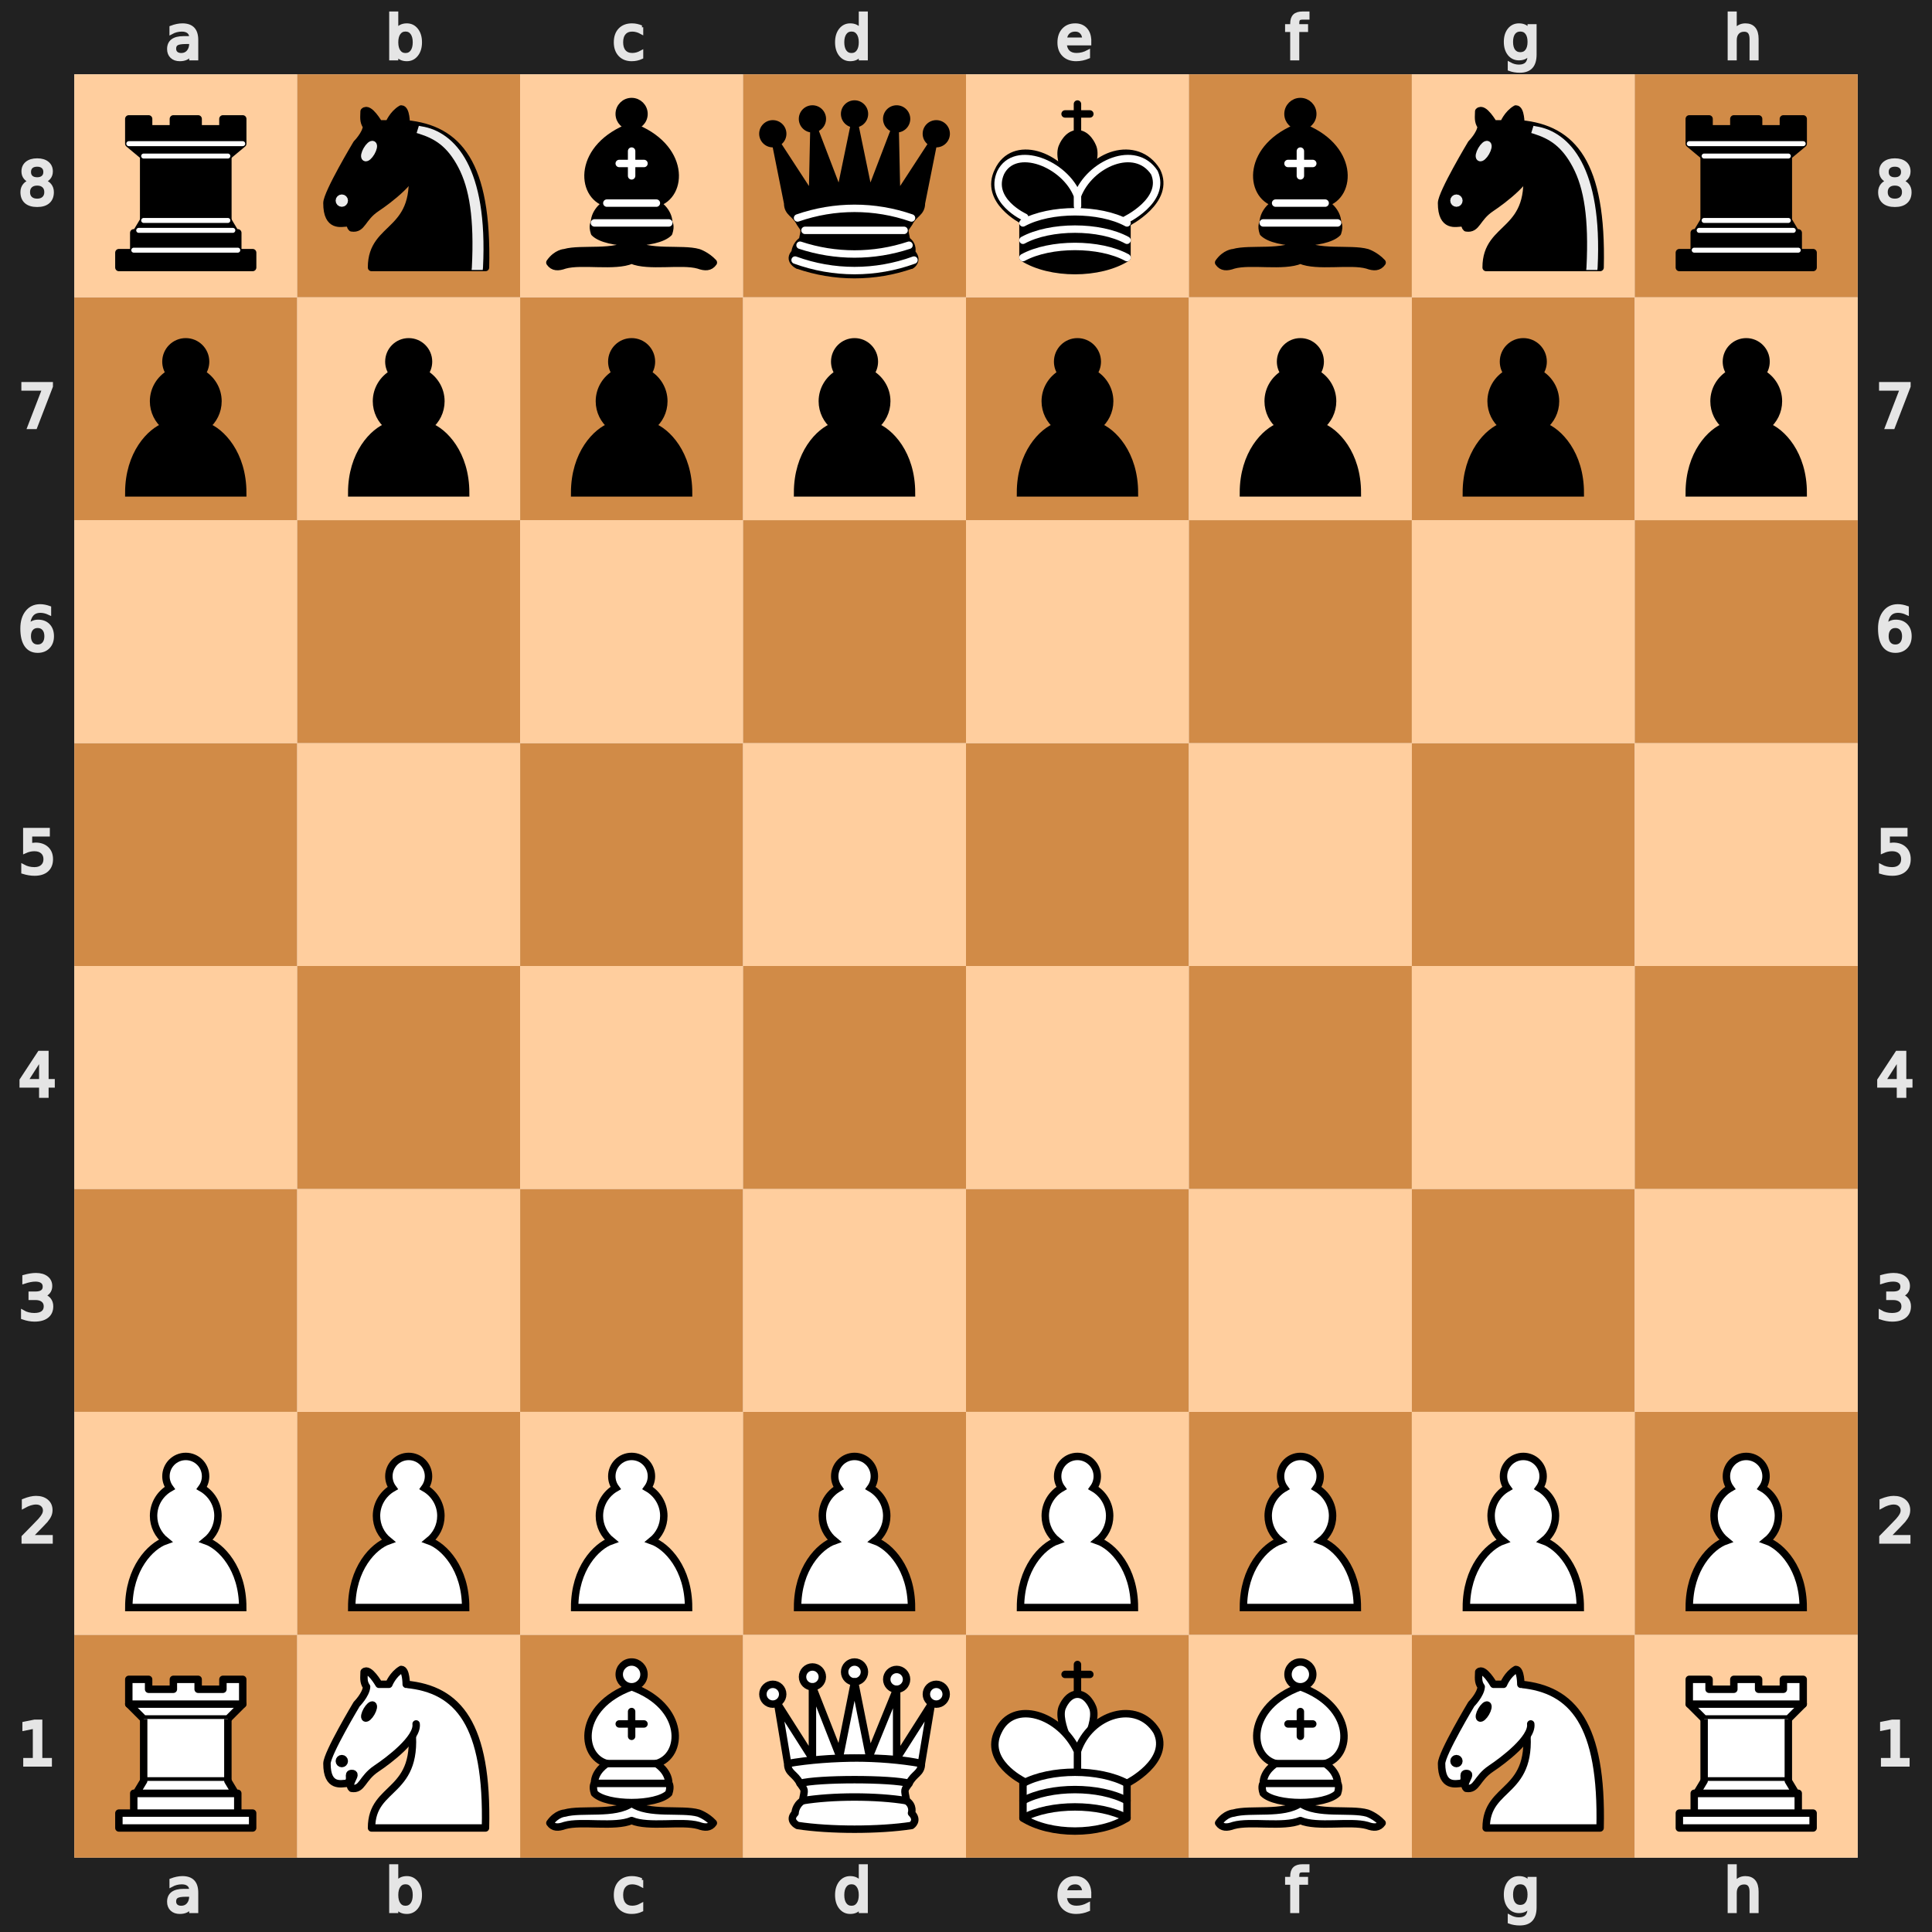
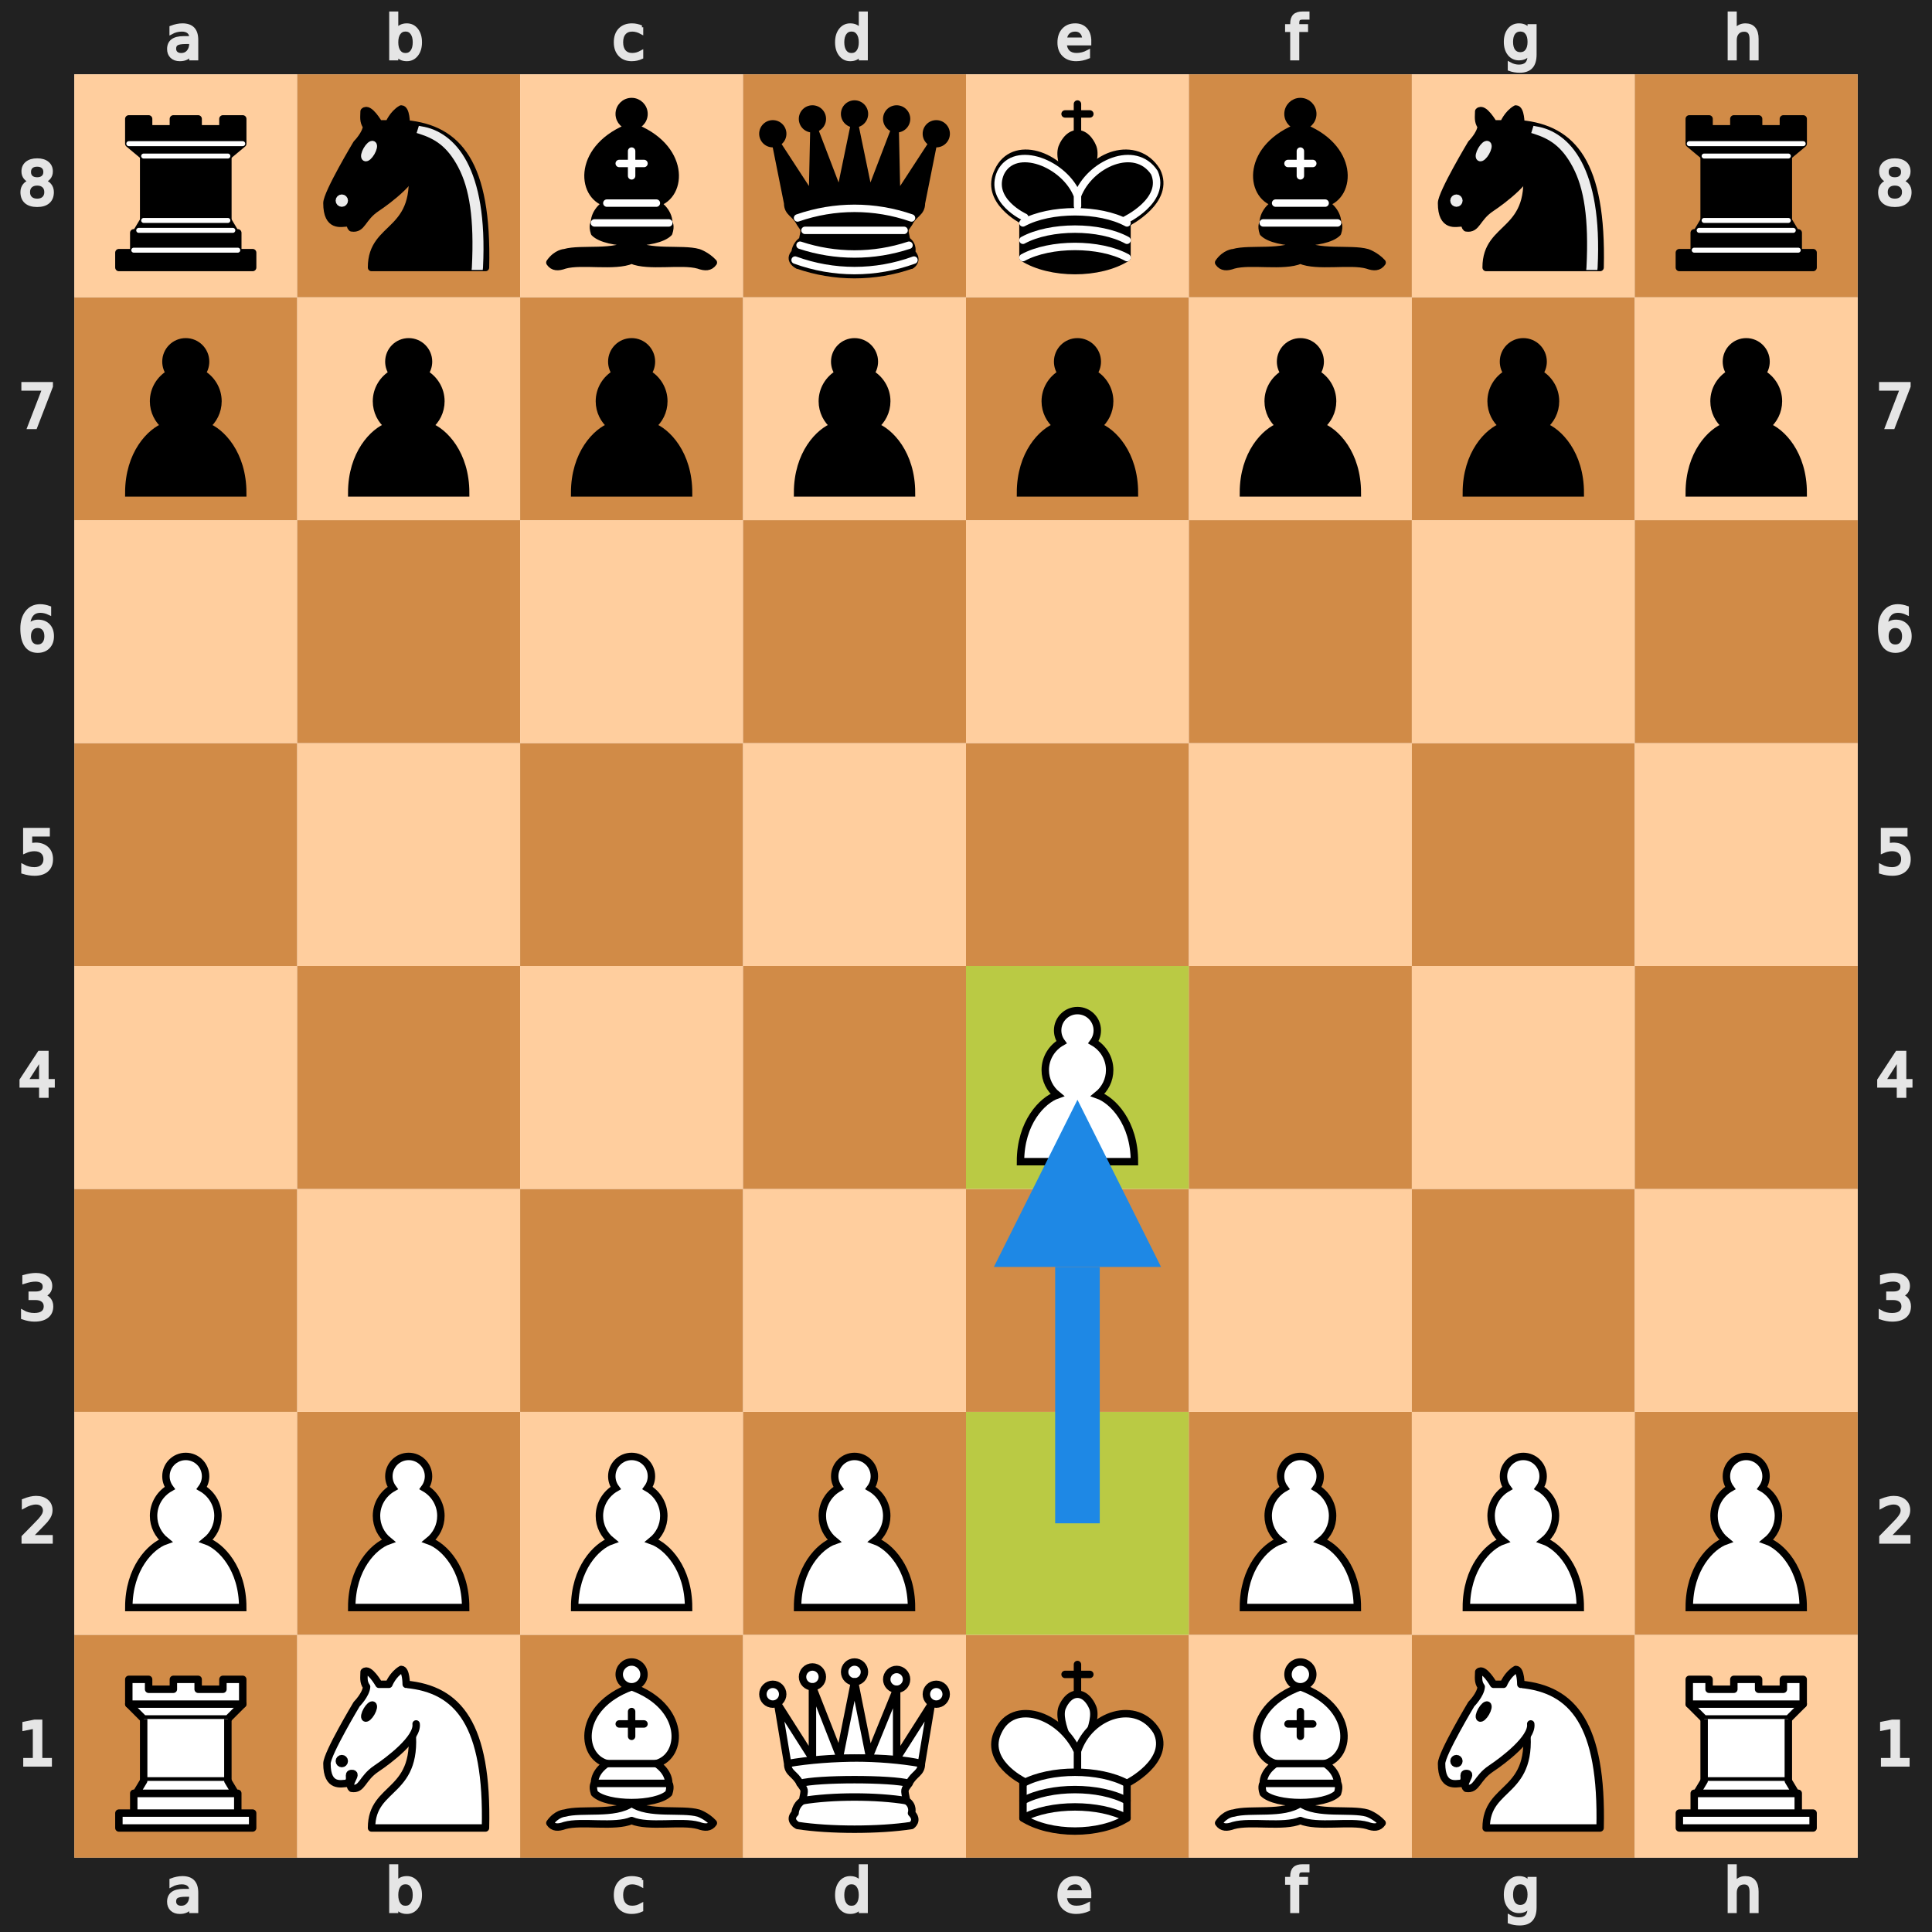
<svg xmlns="http://www.w3.org/2000/svg" xmlns:xlink="http://www.w3.org/1999/xlink" viewBox="0 0 390 390" width="400" height="400">
  <defs>
    <g id="white-pawn" class="white pawn">
      <path d="M22.5 9c-2.21 0-4 1.79-4 4 0 .89.29 1.71.78 2.38C17.33 16.5 16 18.59 16 21c0 2.03.94 3.84 2.41 5.03-3 1.06-7.41 5.55-7.41 13.47h23c0-7.92-4.41-12.41-7.41-13.47 1.47-1.19 2.41-3 2.41-5.03 0-2.41-1.33-4.5-3.28-5.62.49-.67.78-1.49.78-2.38 0-2.21-1.79-4-4-4z" fill="#fff" stroke="#000" stroke-width="1.5" stroke-linecap="round" />
    </g>
    <g id="white-knight" class="white knight" fill="none" fill-rule="evenodd" stroke="#000" stroke-width="1.5" stroke-linecap="round" stroke-linejoin="round">
      <path d="M 22,10 C 32.5,11 38.5,18 38,39 L 15,39 C 15,30 25,32.5 23,18" style="fill:#ffffff; stroke:#000000;" />
      <path d="M 24,18 C 24.38,20.91 18.45,25.37 16,27 C 13,29 13.18,31.34 11,31 C 9.958,30.06 12.41,27.96 11,28 C 10,28 11.19,29.23 10,30 C 9,30 5.997,31 6,26 C 6,24 12,14 12,14 C 12,14 13.89,12.1 14,10.5 C 13.27,9.506 13.5,8.5 13.5,7.5 C 14.5,6.5 16.5,10 16.5,10 L 18.5,10 C 18.5,10 19.28,8.008 21,7 C 22,7 22,10 22,10" style="fill:#ffffff; stroke:#000000;" />
      <path d="M 9.5 25.5 A 0.5 0.5 0 1 1 8.5,25.5 A 0.5 0.5 0 1 1 9.5 25.5 z" style="fill:#000000; stroke:#000000;" />
      <path d="M 15 15.5 A 0.5 1.5 0 1 1 14,15.5 A 0.5 1.5 0 1 1 15 15.5 z" transform="matrix(0.866,0.5,-0.5,0.866,9.693,-5.173)" style="fill:#000000; stroke:#000000;" />
    </g>
    <g id="white-bishop" class="white bishop" fill="none" fill-rule="evenodd" stroke="#000" stroke-width="1.5" stroke-linecap="round" stroke-linejoin="round">
      <g fill="#fff" stroke-linecap="butt">
        <path d="M9 36c3.39-.97 10.11.43 13.5-2 3.39 2.43 10.11 1.03 13.5 2 0 0 1.65.54 3 2-.68.97-1.65.99-3 .5-3.39-.97-10.11.46-13.5-1-3.39 1.46-10.11.03-13.5 1-1.354.49-2.323.47-3-.5 1.354-1.94 3-2 3-2zM15 32c2.5 2.5 12.5 2.5 15 0 .5-1.5 0-2 0-2 0-2.5-2.5-4-2.5-4 5.5-1.5 6-11.5-5-15.5-11 4-10.5 14-5 15.5 0 0-2.5 1.5-2.5 4 0 0-.5.5 0 2zM25 8a2.5 2.5 0 1 1-5 0 2.5 2.5 0 1 1 5 0z" />
      </g>
      <path d="M17.5 26h10M15 30h15m-7.5-14.5v5M20 18h5" stroke-linejoin="miter" />
    </g>
    <g id="white-rook" class="white rook" fill="#fff" fill-rule="evenodd" stroke="#000" stroke-width="1.5" stroke-linecap="round" stroke-linejoin="round">
      <path d="M9 39h27v-3H9v3zM12 36v-4h21v4H12zM11 14V9h4v2h5V9h5v2h5V9h4v5" stroke-linecap="butt" />
      <path d="M34 14l-3 3H14l-3-3" />
      <path d="M31 17v12.5H14V17" stroke-linecap="butt" stroke-linejoin="miter" />
      <path d="M31 29.5l1.5 2.5h-20l1.5-2.5" />
      <path d="M11 14h23" fill="none" stroke-linejoin="miter" />
    </g>
    <g id="white-queen" class="white queen" fill="#fff" fill-rule="evenodd" stroke="#000" stroke-width="1.5" stroke-linecap="round" stroke-linejoin="round">
      <path d="M8 12a2 2 0 1 1-4 0 2 2 0 1 1 4 0zM24.5 7.5a2 2 0 1 1-4 0 2 2 0 1 1 4 0zM41 12a2 2 0 1 1-4 0 2 2 0 1 1 4 0zM16 8.5a2 2 0 1 1-4 0 2 2 0 1 1 4 0zM33 9a2 2 0 1 1-4 0 2 2 0 1 1 4 0z" />
      <path d="M9 26c8.5-1.5 21-1.5 27 0l2-12-7 11V11l-5.5 13.5-3-15-3 15-5.5-14V25L7 14l2 12zM9 26c0 2 1.5 2 2.5 4 1 1.5 1 1 .5 3.5-1.5 1-1.5 2.5-1.5 2.5-1.5 1.5.5 2.5.5 2.5 6.5 1 16.5 1 23 0 0 0 1.5-1 0-2.5 0 0 .5-1.5-1-2.5-.5-2.5-.5-2 .5-3.5 1-2 2.5-2 2.5-4-8.5-1.5-18.5-1.5-27 0z" stroke-linecap="butt" />
      <path d="M11.5 30c3.5-1 18.5-1 22 0M12 33.5c6-1 15-1 21 0" fill="none" />
    </g>
    <g id="white-king" class="white king" fill="none" fill-rule="evenodd" stroke="#000" stroke-width="1.5" stroke-linecap="round" stroke-linejoin="round">
      <path d="M22.5 11.63V6M20 8h5" stroke-linejoin="miter" />
      <path d="M22.5 25s4.5-7.5 3-10.5c0 0-1-2.5-3-2.5s-3 2.5-3 2.5c-1.5 3 3 10.5 3 10.5" fill="#fff" stroke-linecap="butt" stroke-linejoin="miter" />
      <path d="M11.5 37c5.5 3.5 15.5 3.5 21 0v-7s9-4.5 6-10.5c-4-6.5-13.5-3.5-16 4V27v-3.5c-3.5-7.5-13-10.5-16-4-3 6 5 10 5 10V37z" fill="#fff" />
      <path d="M11.5 30c5.5-3 15.5-3 21 0m-21 3.5c5.5-3 15.5-3 21 0m-21 3.5c5.5-3 15.5-3 21 0" />
    </g>
    <g id="black-pawn" class="black pawn">
      <path d="M22.5 9c-2.21 0-4 1.79-4 4 0 .89.29 1.71.78 2.38C17.33 16.5 16 18.59 16 21c0 2.03.94 3.84 2.41 5.03-3 1.06-7.41 5.55-7.41 13.47h23c0-7.92-4.41-12.41-7.41-13.47 1.47-1.19 2.41-3 2.41-5.03 0-2.41-1.33-4.5-3.28-5.62.49-.67.78-1.49.78-2.38 0-2.21-1.79-4-4-4z" fill="#000" stroke="#000" stroke-width="1.5" stroke-linecap="round" />
    </g>
    <g id="black-knight" class="black knight" fill="none" fill-rule="evenodd" stroke="#000" stroke-width="1.5" stroke-linecap="round" stroke-linejoin="round">
      <path d="M 22,10 C 32.5,11 38.5,18 38,39 L 15,39 C 15,30 25,32.5 23,18" style="fill:#000000; stroke:#000000;" />
      <path d="M 24,18 C 24.38,20.91 18.45,25.37 16,27 C 13,29 13.18,31.34 11,31 C 9.958,30.06 12.41,27.96 11,28 C 10,28 11.19,29.23 10,30 C 9,30 5.997,31 6,26 C 6,24 12,14 12,14 C 12,14 13.89,12.1 14,10.5 C 13.27,9.506 13.5,8.5 13.5,7.5 C 14.5,6.5 16.5,10 16.5,10 L 18.5,10 C 18.5,10 19.28,8.008 21,7 C 22,7 22,10 22,10" style="fill:#000000; stroke:#000000;" />
      <path d="M 9.5 25.5 A 0.5 0.5 0 1 1 8.5,25.5 A 0.5 0.5 0 1 1 9.5 25.5 z" style="fill:#ececec; stroke:#ececec;" />
      <path d="M 15 15.5 A 0.5 1.5 0 1 1 14,15.5 A 0.5 1.5 0 1 1 15 15.5 z" transform="matrix(0.866,0.5,-0.5,0.866,9.693,-5.173)" style="fill:#ececec; stroke:#ececec;" />
      <path d="M 24.55,10.4 L 24.1,11.85 L 24.6,12 C 27.75,13 30.25,14.49 32.5,18.75 C 34.75,23.01 35.75,29.06 35.25,39 L 35.2,39.5 L 37.45,39.5 L 37.5,39 C 38,28.94 36.62,22.15 34.25,17.66 C 31.88,13.17 28.46,11.02 25.06,10.5 L 24.55,10.4 z " style="fill:#ececec; stroke:none;" />
    </g>
    <g id="black-bishop" class="black bishop" fill="none" fill-rule="evenodd" stroke="#000" stroke-width="1.5" stroke-linecap="round" stroke-linejoin="round">
      <path d="M9 36c3.39-.97 10.11.43 13.5-2 3.39 2.43 10.11 1.03 13.5 2 0 0 1.65.54 3 2-.68.97-1.65.99-3 .5-3.39-.97-10.11.46-13.5-1-3.39 1.46-10.11.03-13.5 1-1.354.49-2.323.47-3-.5 1.354-1.94 3-2 3-2zm6-4c2.5 2.5 12.5 2.5 15 0 .5-1.5 0-2 0-2 0-2.5-2.5-4-2.5-4 5.5-1.5 6-11.5-5-15.5-11 4-10.5 14-5 15.5 0 0-2.5 1.5-2.5 4 0 0-.5.5 0 2zM25 8a2.5 2.5 0 1 1-5 0 2.5 2.5 0 1 1 5 0z" fill="#000" stroke-linecap="butt" />
      <path d="M17.5 26h10M15 30h15m-7.5-14.5v5M20 18h5" stroke="#fff" stroke-linejoin="miter" />
    </g>
    <g id="black-rook" class="black rook" fill="#000" fill-rule="evenodd" stroke="#000" stroke-width="1.5" stroke-linecap="round" stroke-linejoin="round">
      <path d="M9 39h27v-3H9v3zM12.5 32l1.5-2.5h17l1.5 2.5h-20zM12 36v-4h21v4H12z" stroke-linecap="butt" />
      <path d="M14 29.5v-13h17v13H14z" stroke-linecap="butt" stroke-linejoin="miter" />
      <path d="M14 16.5L11 14h23l-3 2.5H14zM11 14V9h4v2h5V9h5v2h5V9h4v5H11z" stroke-linecap="butt" />
      <path d="M12 35.5h21M13 31.5h19M14 29.5h17M14 16.5h17M11 14h23" fill="none" stroke="#fff" stroke-width="1" stroke-linejoin="miter" />
    </g>
    <g id="black-queen" class="black queen" fill="#000" fill-rule="evenodd" stroke="#000" stroke-width="1.5" stroke-linecap="round" stroke-linejoin="round">
      <g fill="#000" stroke="none">
        <circle cx="6" cy="12" r="2.75" />
        <circle cx="14" cy="9" r="2.75" />
        <circle cx="22.5" cy="8" r="2.75" />
        <circle cx="31" cy="9" r="2.75" />
        <circle cx="39" cy="12" r="2.75" />
      </g>
      <path d="M9 26c8.5-1.5 21-1.5 27 0l2.5-12.5L31 25l-.3-14.1-5.2 13.6-3-14.5-3 14.5-5.2-13.6L14 25 6.5 13.5 9 26zM9 26c0 2 1.5 2 2.5 4 1 1.5 1 1 .5 3.5-1.5 1-1.5 2.5-1.5 2.5-1.5 1.5.5 2.5.5 2.5 6.5 1 16.5 1 23 0 0 0 1.5-1 0-2.5 0 0 .5-1.5-1-2.5-.5-2.5-.5-2 .5-3.5 1-2 2.5-2 2.5-4-8.5-1.5-18.5-1.5-27 0z" stroke-linecap="butt" />
      <path d="M11 38.5a35 35 1 0 0 23 0" fill="none" stroke-linecap="butt" />
      <path d="M11 29a35 35 1 0 1 23 0M12.5 31.5h20M11.5 34.5a35 35 1 0 0 22 0M10.5 37.5a35 35 1 0 0 24 0" fill="none" stroke="#fff" />
    </g>
    <g id="black-king" class="black king" fill="none" fill-rule="evenodd" stroke="#000" stroke-width="1.5" stroke-linecap="round" stroke-linejoin="round">
      <path d="M22.5 11.63V6" stroke-linejoin="miter" />
      <path d="M22.5 25s4.5-7.5 3-10.5c0 0-1-2.5-3-2.5s-3 2.5-3 2.5c-1.5 3 3 10.5 3 10.5" fill="#000" stroke-linecap="butt" stroke-linejoin="miter" />
      <path d="M11.5 37c5.5 3.5 15.5 3.5 21 0v-7s9-4.5 6-10.5c-4-6.5-13.5-3.5-16 4V27v-3.5c-3.5-7.5-13-10.5-16-4-3 6 5 10 5 10V37z" fill="#000" />
      <path d="M20 8h5" stroke-linejoin="miter" />
      <path d="M32 29.5s8.5-4 6.03-9.65C34.15 14 25 18 22.5 24.5l.01 2.1-.01-2.1C20 18 9.906 14 6.997 19.85c-2.497 5.65 4.853 9 4.853 9M11.5 30c5.5-3 15.5-3 21 0m-21 3.5c5.5-3 15.5-3 21 0m-21 3.5c5.5-3 15.5-3 21 0" stroke="#fff" />
    </g>
  </defs>
  <rect x="7.5" y="7.5" width="375" height="375" fill="none" stroke="#212121" stroke-width="15" />
  <g transform="translate(20, 1) scale(0.75, 0.75)" fill="#e5e5e5" stroke="#e5e5e5">
    <path d="M23.328 10.016q-1.742 0-2.414.398-.672.398-.672 1.36 0 .765.5 1.218.508.445 1.375.445 1.196 0 1.914-.843.727-.852.727-2.258v-.32zm2.867-.594v4.992h-1.437v-1.328q-.492.797-1.227 1.18-.734.375-1.797.375-1.343 0-2.14-.75-.79-.758-.79-2.024 0-1.476.985-2.226.992-.75 2.953-.75h2.016V8.75q0-.992-.656-1.531-.649-.547-1.829-.547-.75 0-1.46.18-.711.18-1.368.539V6.062q.79-.304 1.532-.453.742-.156 1.445-.156 1.898 0 2.836.984.937.985.937 2.985z" />
  </g>
  <g transform="translate(20, 375) scale(0.75, 0.75)" fill="#e5e5e5" stroke="#e5e5e5">
    <path d="M23.328 10.016q-1.742 0-2.414.398-.672.398-.672 1.36 0 .765.5 1.218.508.445 1.375.445 1.196 0 1.914-.843.727-.852.727-2.258v-.32zm2.867-.594v4.992h-1.437v-1.328q-.492.797-1.227 1.18-.734.375-1.797.375-1.343 0-2.14-.75-.79-.758-.79-2.024 0-1.476.985-2.226.992-.75 2.953-.75h2.016V8.75q0-.992-.656-1.531-.649-.547-1.829-.547-.75 0-1.46.18-.711.18-1.368.539V6.062q.79-.304 1.532-.453.742-.156 1.445-.156 1.898 0 2.836.984.937.985.937 2.985z" />
  </g>
  <g transform="translate(65, 1) scale(0.75, 0.75)" fill="#e5e5e5" stroke="#e5e5e5">
    <path d="M24.922 10.047q0-1.586-.656-2.485-.649-.906-1.79-.906-1.14 0-1.796.906-.649.899-.649 2.485 0 1.586.649 2.492.656.898 1.797.898 1.14 0 1.789-.898.656-.906.656-2.492zm-4.89-3.055q.452-.781 1.14-1.156.695-.383 1.656-.383 1.594 0 2.586 1.266 1 1.265 1 3.328 0 2.062-1 3.328-.992 1.266-2.586 1.266-.96 0-1.656-.375-.688-.383-1.14-1.164v1.312h-1.446V2.258h1.445z" />
  </g>
  <g transform="translate(65, 375) scale(0.75, 0.75)" fill="#e5e5e5" stroke="#e5e5e5">
    <path d="M24.922 10.047q0-1.586-.656-2.485-.649-.906-1.79-.906-1.14 0-1.796.906-.649.899-.649 2.485 0 1.586.649 2.492.656.898 1.797.898 1.14 0 1.789-.898.656-.906.656-2.492zm-4.89-3.055q.452-.781 1.14-1.156.695-.383 1.656-.383 1.594 0 2.586 1.266 1 1.265 1 3.328 0 2.062-1 3.328-.992 1.266-2.586 1.266-.96 0-1.656-.375-.688-.383-1.14-1.164v1.312h-1.446V2.258h1.445z" />
  </g>
  <g transform="translate(110, 1) scale(0.75, 0.75)" fill="#e5e5e5" stroke="#e5e5e5">
    <path d="M25.96 6v1.344q-.608-.336-1.226-.5-.609-.172-1.234-.172-1.398 0-2.172.89-.773.883-.773 2.485 0 1.601.773 2.492.774.883 2.172.883.625 0 1.234-.164.618-.172 1.227-.508v1.328q-.602.281-1.25.422-.64.14-1.367.14-1.977 0-3.14-1.242-1.165-1.242-1.165-3.351 0-2.14 1.172-3.367 1.18-1.227 3.227-1.227.664 0 1.296.14.633.134 1.227.407z" />
  </g>
  <g transform="translate(110, 375) scale(0.75, 0.75)" fill="#e5e5e5" stroke="#e5e5e5">
    <path d="M25.96 6v1.344q-.608-.336-1.226-.5-.609-.172-1.234-.172-1.398 0-2.172.89-.773.883-.773 2.485 0 1.601.773 2.492.774.883 2.172.883.625 0 1.234-.164.618-.172 1.227-.508v1.328q-.602.281-1.25.422-.64.14-1.367.14-1.977 0-3.14-1.242-1.165-1.242-1.165-3.351 0-2.14 1.172-3.367 1.18-1.227 3.227-1.227.664 0 1.296.14.633.134 1.227.407z" />
  </g>
  <g transform="translate(155, 1) scale(0.75, 0.75)" fill="#e5e5e5" stroke="#e5e5e5">
    <path d="M24.973 6.992V2.258h1.437v12.156h-1.437v-1.312q-.453.78-1.149 1.164-.687.375-1.656.375-1.586 0-2.586-1.266-.992-1.266-.992-3.328 0-2.063.992-3.328 1-1.266 2.586-1.266.969 0 1.656.383.696.375 1.149 1.156zm-4.899 3.055q0 1.586.649 2.492.656.898 1.797.898 1.14 0 1.796-.898.657-.906.657-2.492 0-1.586-.657-2.485-.656-.906-1.796-.906-1.141 0-1.797.906-.649.899-.649 2.485z" />
  </g>
  <g transform="translate(155, 375) scale(0.75, 0.75)" fill="#e5e5e5" stroke="#e5e5e5">
    <path d="M24.973 6.992V2.258h1.437v12.156h-1.437v-1.312q-.453.78-1.149 1.164-.687.375-1.656.375-1.586 0-2.586-1.266-.992-1.266-.992-3.328 0-2.063.992-3.328 1-1.266 2.586-1.266.969 0 1.656.383.696.375 1.149 1.156zm-4.899 3.055q0 1.586.649 2.492.656.898 1.797.898 1.14 0 1.796-.898.657-.906.657-2.492 0-1.586-.657-2.485-.656-.906-1.796-.906-1.141 0-1.797.906-.649.899-.649 2.485z" />
  </g>
  <g transform="translate(200, 1) scale(0.75, 0.75)" fill="#e5e5e5" stroke="#e5e5e5">
    <path d="M26.555 9.68v.703h-6.61q.094 1.484.89 2.265.806.774 2.235.774.828 0 1.602-.203.781-.203 1.547-.61v1.36q-.774.328-1.586.5-.813.172-1.649.172-2.093 0-3.32-1.22-1.219-1.218-1.219-3.296 0-2.148 1.157-3.406 1.164-1.266 3.132-1.266 1.766 0 2.79 1.14 1.03 1.134 1.03 3.087zm-1.438-.422q-.015-1.18-.664-1.883-.64-.703-1.703-.703-1.203 0-1.93.68-.718.68-.828 1.914z" />
  </g>
  <g transform="translate(200, 375) scale(0.75, 0.75)" fill="#e5e5e5" stroke="#e5e5e5">
    <path d="M26.555 9.68v.703h-6.61q.094 1.484.89 2.265.806.774 2.235.774.828 0 1.602-.203.781-.203 1.547-.61v1.36q-.774.328-1.586.5-.813.172-1.649.172-2.093 0-3.32-1.22-1.219-1.218-1.219-3.296 0-2.148 1.157-3.406 1.164-1.266 3.132-1.266 1.766 0 2.79 1.14 1.03 1.134 1.03 3.087zm-1.438-.422q-.015-1.18-.664-1.883-.64-.703-1.703-.703-1.203 0-1.93.68-.718.68-.828 1.914z" />
  </g>
  <g transform="translate(245, 1) scale(0.75, 0.75)" fill="#e5e5e5" stroke="#e5e5e5">
    <path d="M25.285 2.258v1.195H23.91q-.773 0-1.078.313-.297.312-.297 1.125v.773h2.367v1.117h-2.367v7.633H21.09V6.781h-1.375V5.664h1.375v-.61q0-1.46.68-2.124.68-.672 2.156-.672z" />
  </g>
  <g transform="translate(245, 375) scale(0.75, 0.75)" fill="#e5e5e5" stroke="#e5e5e5">
    <path d="M25.285 2.258v1.195H23.91q-.773 0-1.078.313-.297.312-.297 1.125v.773h2.367v1.117h-2.367v7.633H21.09V6.781h-1.375V5.664h1.375v-.61q0-1.46.68-2.124.68-.672 2.156-.672z" />
  </g>
  <g transform="translate(290, 1) scale(0.75, 0.75)" fill="#e5e5e5" stroke="#e5e5e5">
    <path d="M24.973 9.937q0-1.562-.649-2.421-.64-.86-1.804-.86-1.157 0-1.805.86-.64.859-.64 2.421 0 1.555.64 2.415.648.859 1.805.859 1.164 0 1.804-.86.649-.859.649-2.414zm1.437 3.391q0 2.234-.992 3.32-.992 1.094-3.04 1.094-.757 0-1.429-.117-.672-.11-1.304-.344v-1.398q.632.344 1.25.508.617.164 1.257.164 1.414 0 2.118-.743.703-.734.703-2.226v-.711q-.446.773-1.141 1.156-.695.383-1.664.383-1.61 0-2.594-1.227-.984-1.226-.984-3.25 0-2.03.984-3.257.985-1.227 2.594-1.227.969 0 1.664.383t1.14 1.156V5.664h1.438z" />
  </g>
  <g transform="translate(290, 375) scale(0.75, 0.75)" fill="#e5e5e5" stroke="#e5e5e5">
    <path d="M24.973 9.937q0-1.562-.649-2.421-.64-.86-1.804-.86-1.157 0-1.805.86-.64.859-.64 2.421 0 1.555.64 2.415.648.859 1.805.859 1.164 0 1.804-.86.649-.859.649-2.414zm1.437 3.391q0 2.234-.992 3.32-.992 1.094-3.04 1.094-.757 0-1.429-.117-.672-.11-1.304-.344v-1.398q.632.344 1.25.508.617.164 1.257.164 1.414 0 2.118-.743.703-.734.703-2.226v-.711q-.446.773-1.141 1.156-.695.383-1.664.383-1.61 0-2.594-1.227-.984-1.226-.984-3.25 0-2.03.984-3.257.985-1.227 2.594-1.227.969 0 1.664.383t1.14 1.156V5.664h1.438z" />
  </g>
  <g transform="translate(335, 1) scale(0.75, 0.75)" fill="#e5e5e5" stroke="#e5e5e5">
    <path d="M26.164 9.133v5.281h-1.437V9.18q0-1.243-.485-1.86-.484-.617-1.453-.617-1.164 0-1.836.742-.672.742-.672 2.024v4.945h-1.445V2.258h1.445v4.765q.516-.789 1.211-1.18.703-.39 1.617-.39 1.508 0 2.282.938.773.93.773 2.742z" />
  </g>
  <g transform="translate(335, 375) scale(0.75, 0.75)" fill="#e5e5e5" stroke="#e5e5e5">
    <path d="M26.164 9.133v5.281h-1.437V9.18q0-1.243-.485-1.86-.484-.617-1.453-.617-1.164 0-1.836.742-.672.742-.672 2.024v4.945h-1.445V2.258h1.445v4.765q.516-.789 1.211-1.18.703-.39 1.617-.39 1.508 0 2.282.938.773.93.773 2.742z" />
  </g>
  <g transform="translate(0, 335) scale(0.75, 0.75)" fill="#e5e5e5" stroke="#e5e5e5">
    <path d="M6.754 26.996h2.578v-8.898l-2.805.562v-1.437l2.79-.563h1.578v10.336h2.578v1.328h-6.72z" />
  </g>
  <g transform="translate(375, 335) scale(0.75, 0.75)" fill="#e5e5e5" stroke="#e5e5e5">
    <path d="M6.754 26.996h2.578v-8.898l-2.805.562v-1.437l2.79-.563h1.578v10.336h2.578v1.328h-6.72z" />
  </g>
  <g transform="translate(0, 290) scale(0.75, 0.75)" fill="#e5e5e5" stroke="#e5e5e5">
    <path d="M8.195 26.996h5.508v1.328H6.297v-1.328q.898-.93 2.445-2.492 1.555-1.57 1.953-2.024.758-.851 1.055-1.437.305-.594.305-1.164 0-.93-.657-1.516-.648-.586-1.695-.586-.742 0-1.57.258-.82.258-1.758.781v-1.593q.953-.383 1.781-.578.828-.196 1.516-.196 1.812 0 2.89.906 1.079.907 1.079 2.422 0 .72-.274 1.368-.265.64-.976 1.515-.196.227-1.243 1.313-1.046 1.078-2.953 3.023z" />
  </g>
  <g transform="translate(375, 290) scale(0.75, 0.75)" fill="#e5e5e5" stroke="#e5e5e5">
    <path d="M8.195 26.996h5.508v1.328H6.297v-1.328q.898-.93 2.445-2.492 1.555-1.57 1.953-2.024.758-.851 1.055-1.437.305-.594.305-1.164 0-.93-.657-1.516-.648-.586-1.695-.586-.742 0-1.57.258-.82.258-1.758.781v-1.593q.953-.383 1.781-.578.828-.196 1.516-.196 1.812 0 2.89.906 1.079.907 1.079 2.422 0 .72-.274 1.368-.265.64-.976 1.515-.196.227-1.243 1.313-1.046 1.078-2.953 3.023z" />
  </g>
  <g transform="translate(0, 245) scale(0.75, 0.75)" fill="#e5e5e5" stroke="#e5e5e5">
    <path d="M11.434 22.035q1.132.242 1.765 1.008.64.766.64 1.89 0 1.727-1.187 2.672-1.187.946-3.375.946-.734 0-1.515-.149-.774-.14-1.602-.43V26.45q.656.383 1.438.578.78.196 1.632.196 1.485 0 2.258-.586.782-.586.782-1.703 0-1.032-.727-1.61-.719-.586-2.008-.586h-1.36v-1.297h1.423q1.164 0 1.78-.46.618-.47.618-1.344 0-.899-.64-1.375-.633-.485-1.82-.485-.65 0-1.391.141-.743.14-1.633.437V16.95q.898-.25 1.68-.375.788-.125 1.484-.125 1.797 0 2.844.82 1.046.813 1.046 2.204 0 .968-.554 1.64-.555.664-1.578.922z" />
  </g>
  <g transform="translate(375, 245) scale(0.75, 0.75)" fill="#e5e5e5" stroke="#e5e5e5">
    <path d="M11.434 22.035q1.132.242 1.765 1.008.64.766.64 1.89 0 1.727-1.187 2.672-1.187.946-3.375.946-.734 0-1.515-.149-.774-.14-1.602-.43V26.45q.656.383 1.438.578.78.196 1.632.196 1.485 0 2.258-.586.782-.586.782-1.703 0-1.032-.727-1.61-.719-.586-2.008-.586h-1.36v-1.297h1.423q1.164 0 1.78-.46.618-.47.618-1.344 0-.899-.64-1.375-.633-.485-1.82-.485-.65 0-1.391.141-.743.14-1.633.437V16.95q.898-.25 1.68-.375.788-.125 1.484-.125 1.797 0 2.844.82 1.046.813 1.046 2.204 0 .968-.554 1.64-.555.664-1.578.922z" />
  </g>
  <g transform="translate(0, 200) scale(0.75, 0.75)" fill="#e5e5e5" stroke="#e5e5e5">
    <path d="M11.016 18.035L7.03 24.262h3.985zm-.414-1.375h1.984v7.602h1.664v1.312h-1.664v2.75h-1.57v-2.75H5.75v-1.523z" />
  </g>
  <g transform="translate(375, 200) scale(0.75, 0.75)" fill="#e5e5e5" stroke="#e5e5e5">
    <path d="M11.016 18.035L7.03 24.262h3.985zm-.414-1.375h1.984v7.602h1.664v1.312h-1.664v2.75h-1.57v-2.75H5.75v-1.523z" />
  </g>
  <g transform="translate(0, 155) scale(0.75, 0.75)" fill="#e5e5e5" stroke="#e5e5e5">
    <path d="M6.719 16.66h6.195v1.328h-4.75v2.86q.344-.118.688-.172.343-.063.687-.063 1.953 0 3.094 1.07 1.14 1.07 1.14 2.899 0 1.883-1.171 2.93-1.172 1.039-3.305 1.039-.735 0-1.5-.125-.758-.125-1.57-.375v-1.586q.703.383 1.453.57.75.188 1.586.188 1.351 0 2.14-.711.79-.711.79-1.93 0-1.219-.79-1.93-.789-.71-2.14-.71-.633 0-1.266.14-.625.14-1.281.438z" />
  </g>
  <g transform="translate(375, 155) scale(0.75, 0.75)" fill="#e5e5e5" stroke="#e5e5e5">
    <path d="M6.719 16.66h6.195v1.328h-4.75v2.86q.344-.118.688-.172.343-.063.687-.063 1.953 0 3.094 1.07 1.14 1.07 1.14 2.899 0 1.883-1.171 2.93-1.172 1.039-3.305 1.039-.735 0-1.5-.125-.758-.125-1.57-.375v-1.586q.703.383 1.453.57.75.188 1.586.188 1.351 0 2.14-.711.79-.711.79-1.93 0-1.219-.79-1.93-.789-.71-2.14-.71-.633 0-1.266.14-.625.14-1.281.438z" />
  </g>
  <g transform="translate(0, 110) scale(0.75, 0.75)" fill="#e5e5e5" stroke="#e5e5e5">
    <path d="M10.137 21.863q-1.063 0-1.688.727-.617.726-.617 1.992 0 1.258.617 1.992.625.727 1.688.727 1.062 0 1.68-.727.624-.734.624-1.992 0-1.266-.625-1.992-.617-.727-1.68-.727zm3.133-4.945v1.437q-.594-.28-1.204-.43-.601-.148-1.195-.148-1.562 0-2.39 1.055-.82 1.055-.938 3.188.46-.68 1.156-1.04.696-.367 1.531-.367 1.758 0 2.774 1.07 1.023 1.063 1.023 2.899 0 1.797-1.062 2.883-1.063 1.086-2.828 1.086-2.024 0-3.094-1.547-1.07-1.555-1.07-4.5 0-2.766 1.312-4.406 1.313-1.649 3.524-1.649.593 0 1.195.117.61.118 1.266.352z" />
  </g>
  <g transform="translate(375, 110) scale(0.75, 0.75)" fill="#e5e5e5" stroke="#e5e5e5">
    <path d="M10.137 21.863q-1.063 0-1.688.727-.617.726-.617 1.992 0 1.258.617 1.992.625.727 1.688.727 1.062 0 1.68-.727.624-.734.624-1.992 0-1.266-.625-1.992-.617-.727-1.68-.727zm3.133-4.945v1.437q-.594-.28-1.204-.43-.601-.148-1.195-.148-1.562 0-2.39 1.055-.82 1.055-.938 3.188.46-.68 1.156-1.04.696-.367 1.531-.367 1.758 0 2.774 1.07 1.023 1.063 1.023 2.899 0 1.797-1.062 2.883-1.063 1.086-2.828 1.086-2.024 0-3.094-1.547-1.07-1.555-1.07-4.5 0-2.766 1.312-4.406 1.313-1.649 3.524-1.649.593 0 1.195.117.61.118 1.266.352z" />
  </g>
  <g transform="translate(0, 65) scale(0.75, 0.75)" fill="#e5e5e5" stroke="#e5e5e5">
    <path d="M6.25 16.66h7.5v.672L9.516 28.324H7.867l3.985-10.336H6.25z" />
  </g>
  <g transform="translate(375, 65) scale(0.75, 0.75)" fill="#e5e5e5" stroke="#e5e5e5">
    <path d="M6.25 16.66h7.5v.672L9.516 28.324H7.867l3.985-10.336H6.25z" />
  </g>
  <g transform="translate(0, 20) scale(0.75, 0.75)" fill="#e5e5e5" stroke="#e5e5e5">
    <path d="M10 22.785q-1.125 0-1.773.602-.641.601-.641 1.656t.64 1.656q.649.602 1.774.602t1.773-.602q.649-.61.649-1.656 0-1.055-.649-1.656-.64-.602-1.773-.602zm-1.578-.672q-1.016-.25-1.586-.945-.563-.695-.563-1.695 0-1.399.993-2.211 1-.813 2.734-.813 1.742 0 2.734.813.993.812.993 2.21 0 1-.57 1.696-.563.695-1.571.945 1.14.266 1.773 1.04.641.773.641 1.89 0 1.695-1.04 2.602-1.03.906-2.96.906t-2.969-.906Q6 26.738 6 25.043q0-1.117.64-1.89.641-.774 1.782-1.04zm-.578-2.492q0 .906.562 1.414.57.508 1.594.508 1.016 0 1.586-.508.578-.508.578-1.414 0-.906-.578-1.414-.57-.508-1.586-.508-1.023 0-1.594.508-.562.508-.562 1.414z" />
  </g>
  <g transform="translate(375, 20) scale(0.75, 0.75)" fill="#e5e5e5" stroke="#e5e5e5">
    <path d="M10 22.785q-1.125 0-1.773.602-.641.601-.641 1.656t.64 1.656q.649.602 1.774.602t1.773-.602q.649-.61.649-1.656 0-1.055-.649-1.656-.64-.602-1.773-.602zm-1.578-.672q-1.016-.25-1.586-.945-.563-.695-.563-1.695 0-1.399.993-2.211 1-.813 2.734-.813 1.742 0 2.734.813.993.812.993 2.21 0 1-.57 1.696-.563.695-1.571.945 1.14.266 1.773 1.04.641.773.641 1.89 0 1.695-1.04 2.602-1.03.906-2.96.906t-2.969-.906Q6 26.738 6 25.043q0-1.117.64-1.89.641-.774 1.782-1.04zm-.578-2.492q0 .906.562 1.414.57.508 1.594.508 1.016 0 1.586-.508.578-.508.578-1.414 0-.906-.578-1.414-.57-.508-1.586-.508-1.023 0-1.594.508-.562.508-.562 1.414z" />
  </g>
  <rect x="15" y="330" width="45" height="45" class="square dark a1" stroke="none" fill="#d18b47" />
  <rect x="60" y="330" width="45" height="45" class="square light b1" stroke="none" fill="#ffce9e" />
  <rect x="105" y="330" width="45" height="45" class="square dark c1" stroke="none" fill="#d18b47" />
  <rect x="150" y="330" width="45" height="45" class="square light d1" stroke="none" fill="#ffce9e" />
  <rect x="195" y="330" width="45" height="45" class="square dark e1" stroke="none" fill="#d18b47" />
  <rect x="240" y="330" width="45" height="45" class="square light f1" stroke="none" fill="#ffce9e" />
  <rect x="285" y="330" width="45" height="45" class="square dark g1" stroke="none" fill="#d18b47" />
  <rect x="330" y="330" width="45" height="45" class="square light h1" stroke="none" fill="#ffce9e" />
  <rect x="15" y="285" width="45" height="45" class="square light a2" stroke="none" fill="#ffce9e" />
  <rect x="60" y="285" width="45" height="45" class="square dark b2" stroke="none" fill="#d18b47" />
  <rect x="105" y="285" width="45" height="45" class="square light c2" stroke="none" fill="#ffce9e" />
  <rect x="150" y="285" width="45" height="45" class="square dark d2" stroke="none" fill="#d18b47" />
  <rect x="195" y="285" width="45" height="45" class="square light e2" stroke="none" fill="#ffce9e" />
+   <rect x="195" y="285" width="45" height="45" stroke="none" fill="#baca44" />
  <rect x="240" y="285" width="45" height="45" class="square dark f2" stroke="none" fill="#d18b47" />
  <rect x="285" y="285" width="45" height="45" class="square light g2" stroke="none" fill="#ffce9e" />
  <rect x="330" y="285" width="45" height="45" class="square dark h2" stroke="none" fill="#d18b47" />
  <rect x="15" y="240" width="45" height="45" class="square dark a3" stroke="none" fill="#d18b47" />
  <rect x="60" y="240" width="45" height="45" class="square light b3" stroke="none" fill="#ffce9e" />
  <rect x="105" y="240" width="45" height="45" class="square dark c3" stroke="none" fill="#d18b47" />
  <rect x="150" y="240" width="45" height="45" class="square light d3" stroke="none" fill="#ffce9e" />
  <rect x="195" y="240" width="45" height="45" class="square dark e3" stroke="none" fill="#d18b47" />
  <rect x="240" y="240" width="45" height="45" class="square light f3" stroke="none" fill="#ffce9e" />
  <rect x="285" y="240" width="45" height="45" class="square dark g3" stroke="none" fill="#d18b47" />
  <rect x="330" y="240" width="45" height="45" class="square light h3" stroke="none" fill="#ffce9e" />
  <rect x="15" y="195" width="45" height="45" class="square light a4" stroke="none" fill="#ffce9e" />
  <rect x="60" y="195" width="45" height="45" class="square dark b4" stroke="none" fill="#d18b47" />
  <rect x="105" y="195" width="45" height="45" class="square light c4" stroke="none" fill="#ffce9e" />
  <rect x="150" y="195" width="45" height="45" class="square dark d4" stroke="none" fill="#d18b47" />
  <rect x="195" y="195" width="45" height="45" class="square light e4" stroke="none" fill="#ffce9e" />
+   <rect x="195" y="195" width="45" height="45" stroke="none" fill="#baca44" />
  <rect x="240" y="195" width="45" height="45" class="square dark f4" stroke="none" fill="#d18b47" />
  <rect x="285" y="195" width="45" height="45" class="square light g4" stroke="none" fill="#ffce9e" />
  <rect x="330" y="195" width="45" height="45" class="square dark h4" stroke="none" fill="#d18b47" />
  <rect x="15" y="150" width="45" height="45" class="square dark a5" stroke="none" fill="#d18b47" />
  <rect x="60" y="150" width="45" height="45" class="square light b5" stroke="none" fill="#ffce9e" />
  <rect x="105" y="150" width="45" height="45" class="square dark c5" stroke="none" fill="#d18b47" />
  <rect x="150" y="150" width="45" height="45" class="square light d5" stroke="none" fill="#ffce9e" />
  <rect x="195" y="150" width="45" height="45" class="square dark e5" stroke="none" fill="#d18b47" />
  <rect x="240" y="150" width="45" height="45" class="square light f5" stroke="none" fill="#ffce9e" />
  <rect x="285" y="150" width="45" height="45" class="square dark g5" stroke="none" fill="#d18b47" />
  <rect x="330" y="150" width="45" height="45" class="square light h5" stroke="none" fill="#ffce9e" />
  <rect x="15" y="105" width="45" height="45" class="square light a6" stroke="none" fill="#ffce9e" />
  <rect x="60" y="105" width="45" height="45" class="square dark b6" stroke="none" fill="#d18b47" />
  <rect x="105" y="105" width="45" height="45" class="square light c6" stroke="none" fill="#ffce9e" />
  <rect x="150" y="105" width="45" height="45" class="square dark d6" stroke="none" fill="#d18b47" />
  <rect x="195" y="105" width="45" height="45" class="square light e6" stroke="none" fill="#ffce9e" />
  <rect x="240" y="105" width="45" height="45" class="square dark f6" stroke="none" fill="#d18b47" />
  <rect x="285" y="105" width="45" height="45" class="square light g6" stroke="none" fill="#ffce9e" />
  <rect x="330" y="105" width="45" height="45" class="square dark h6" stroke="none" fill="#d18b47" />
  <rect x="15" y="60" width="45" height="45" class="square dark a7" stroke="none" fill="#d18b47" />
  <rect x="60" y="60" width="45" height="45" class="square light b7" stroke="none" fill="#ffce9e" />
  <rect x="105" y="60" width="45" height="45" class="square dark c7" stroke="none" fill="#d18b47" />
  <rect x="150" y="60" width="45" height="45" class="square light d7" stroke="none" fill="#ffce9e" />
  <rect x="195" y="60" width="45" height="45" class="square dark e7" stroke="none" fill="#d18b47" />
  <rect x="240" y="60" width="45" height="45" class="square light f7" stroke="none" fill="#ffce9e" />
  <rect x="285" y="60" width="45" height="45" class="square dark g7" stroke="none" fill="#d18b47" />
  <rect x="330" y="60" width="45" height="45" class="square light h7" stroke="none" fill="#ffce9e" />
  <rect x="15" y="15" width="45" height="45" class="square light a8" stroke="none" fill="#ffce9e" />
  <rect x="60" y="15" width="45" height="45" class="square dark b8" stroke="none" fill="#d18b47" />
  <rect x="105" y="15" width="45" height="45" class="square light c8" stroke="none" fill="#ffce9e" />
  <rect x="150" y="15" width="45" height="45" class="square dark d8" stroke="none" fill="#d18b47" />
  <rect x="195" y="15" width="45" height="45" class="square light e8" stroke="none" fill="#ffce9e" />
  <rect x="240" y="15" width="45" height="45" class="square dark f8" stroke="none" fill="#d18b47" />
  <rect x="285" y="15" width="45" height="45" class="square light g8" stroke="none" fill="#ffce9e" />
  <rect x="330" y="15" width="45" height="45" class="square dark h8" stroke="none" fill="#d18b47" />
  <use href="#white-rook" xlink:href="#white-rook" transform="translate(15, 330)" />
  <use href="#white-knight" xlink:href="#white-knight" transform="translate(60, 330)" />
  <use href="#white-bishop" xlink:href="#white-bishop" transform="translate(105, 330)" />
  <use href="#white-queen" xlink:href="#white-queen" transform="translate(150, 330)" />
  <use href="#white-king" xlink:href="#white-king" transform="translate(195, 330)" />
  <use href="#white-bishop" xlink:href="#white-bishop" transform="translate(240, 330)" />
  <use href="#white-knight" xlink:href="#white-knight" transform="translate(285, 330)" />
  <use href="#white-rook" xlink:href="#white-rook" transform="translate(330, 330)" />
  <use href="#white-pawn" xlink:href="#white-pawn" transform="translate(15, 285)" />
  <use href="#white-pawn" xlink:href="#white-pawn" transform="translate(60, 285)" />
  <use href="#white-pawn" xlink:href="#white-pawn" transform="translate(105, 285)" />
  <use href="#white-pawn" xlink:href="#white-pawn" transform="translate(150, 285)" />
-   <use href="#white-pawn" xlink:href="#white-pawn" transform="translate(195, 285)" />
  <use href="#white-pawn" xlink:href="#white-pawn" transform="translate(240, 285)" />
  <use href="#white-pawn" xlink:href="#white-pawn" transform="translate(285, 285)" />
  <use href="#white-pawn" xlink:href="#white-pawn" transform="translate(330, 285)" />
+   <use href="#white-pawn" xlink:href="#white-pawn" transform="translate(195, 195)" />
  <use href="#black-pawn" xlink:href="#black-pawn" transform="translate(15, 60)" />
  <use href="#black-pawn" xlink:href="#black-pawn" transform="translate(60, 60)" />
  <use href="#black-pawn" xlink:href="#black-pawn" transform="translate(105, 60)" />
  <use href="#black-pawn" xlink:href="#black-pawn" transform="translate(150, 60)" />
  <use href="#black-pawn" xlink:href="#black-pawn" transform="translate(195, 60)" />
  <use href="#black-pawn" xlink:href="#black-pawn" transform="translate(240, 60)" />
  <use href="#black-pawn" xlink:href="#black-pawn" transform="translate(285, 60)" />
  <use href="#black-pawn" xlink:href="#black-pawn" transform="translate(330, 60)" />
  <use href="#black-rook" xlink:href="#black-rook" transform="translate(15, 15)" />
  <use href="#black-knight" xlink:href="#black-knight" transform="translate(60, 15)" />
  <use href="#black-bishop" xlink:href="#black-bishop" transform="translate(105, 15)" />
  <use href="#black-queen" xlink:href="#black-queen" transform="translate(150, 15)" />
  <use href="#black-king" xlink:href="#black-king" transform="translate(195, 15)" />
  <use href="#black-bishop" xlink:href="#black-bishop" transform="translate(240, 15)" />
  <use href="#black-knight" xlink:href="#black-knight" transform="translate(285, 15)" />
  <use href="#black-rook" xlink:href="#black-rook" transform="translate(330, 15)" />
+   <line x1="217.5" y1="307.5" x2="217.5" y2="255.75" stroke="#1e88e5" stroke-width="9.0" stroke-linecap="butt" class="arrow" />
+   <polygon points="217.5,222.0 200.625,255.75 234.375,255.75" fill="#1e88e5" class="arrow" />
</svg>
